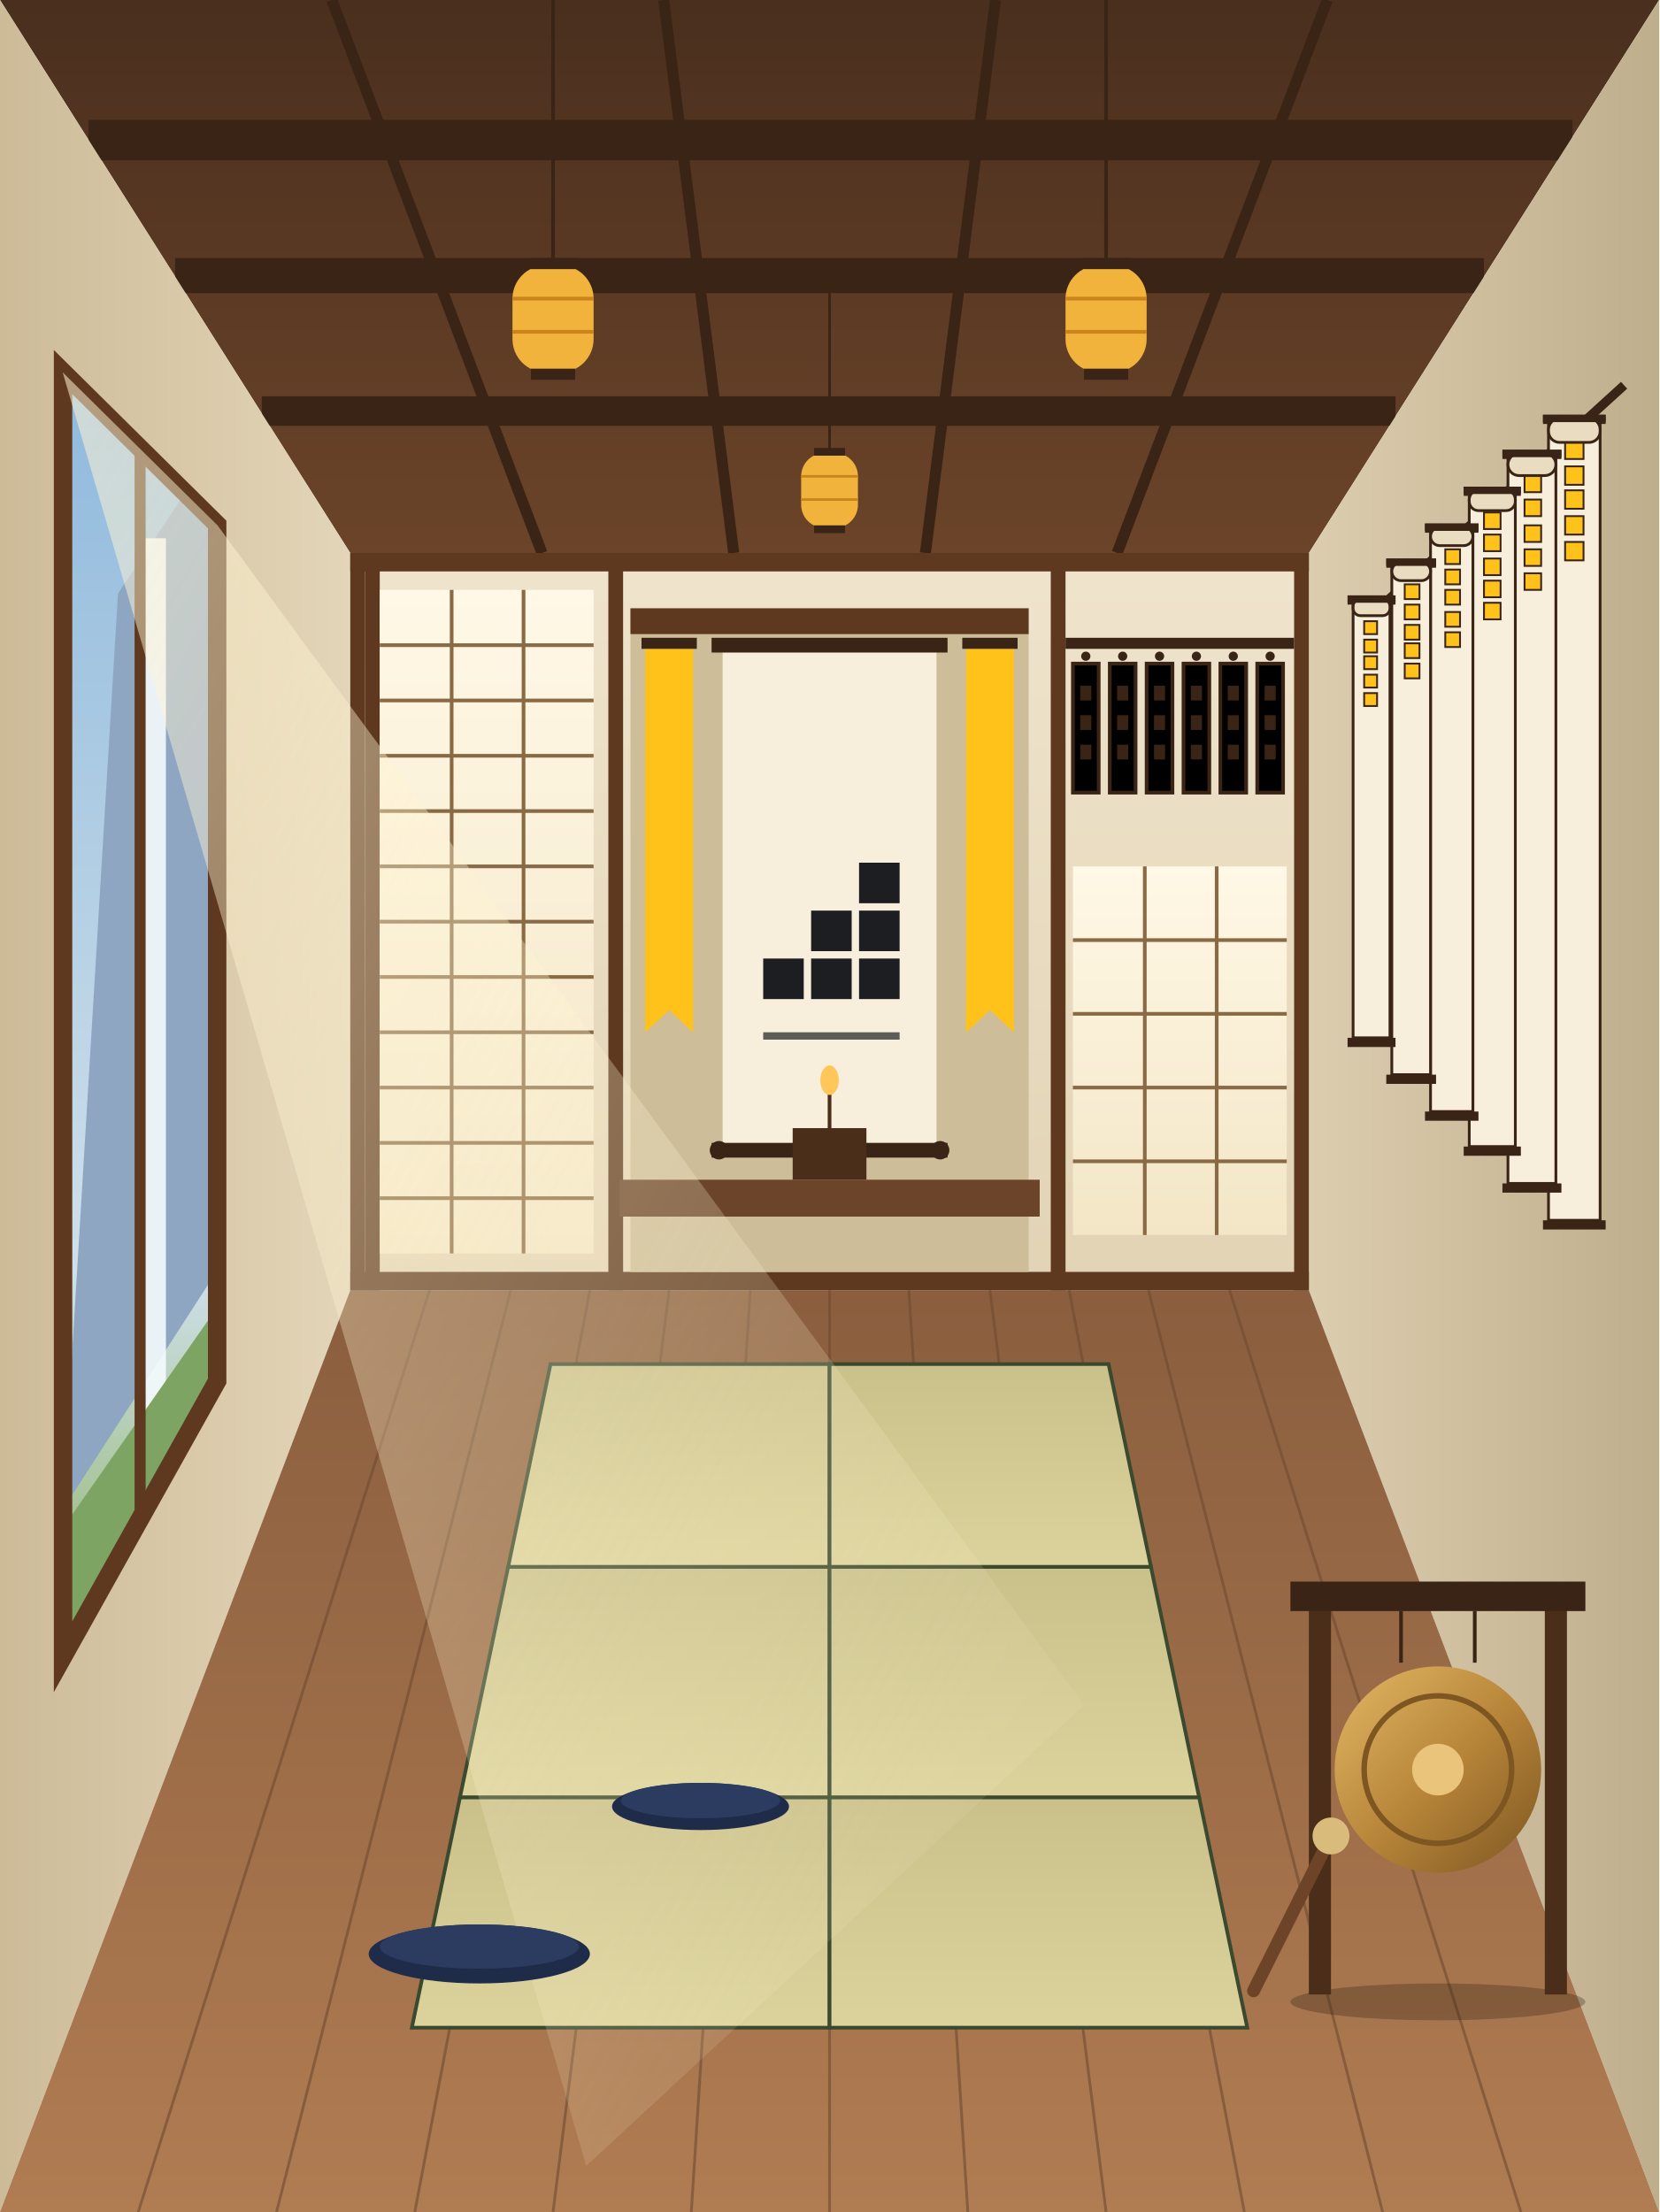
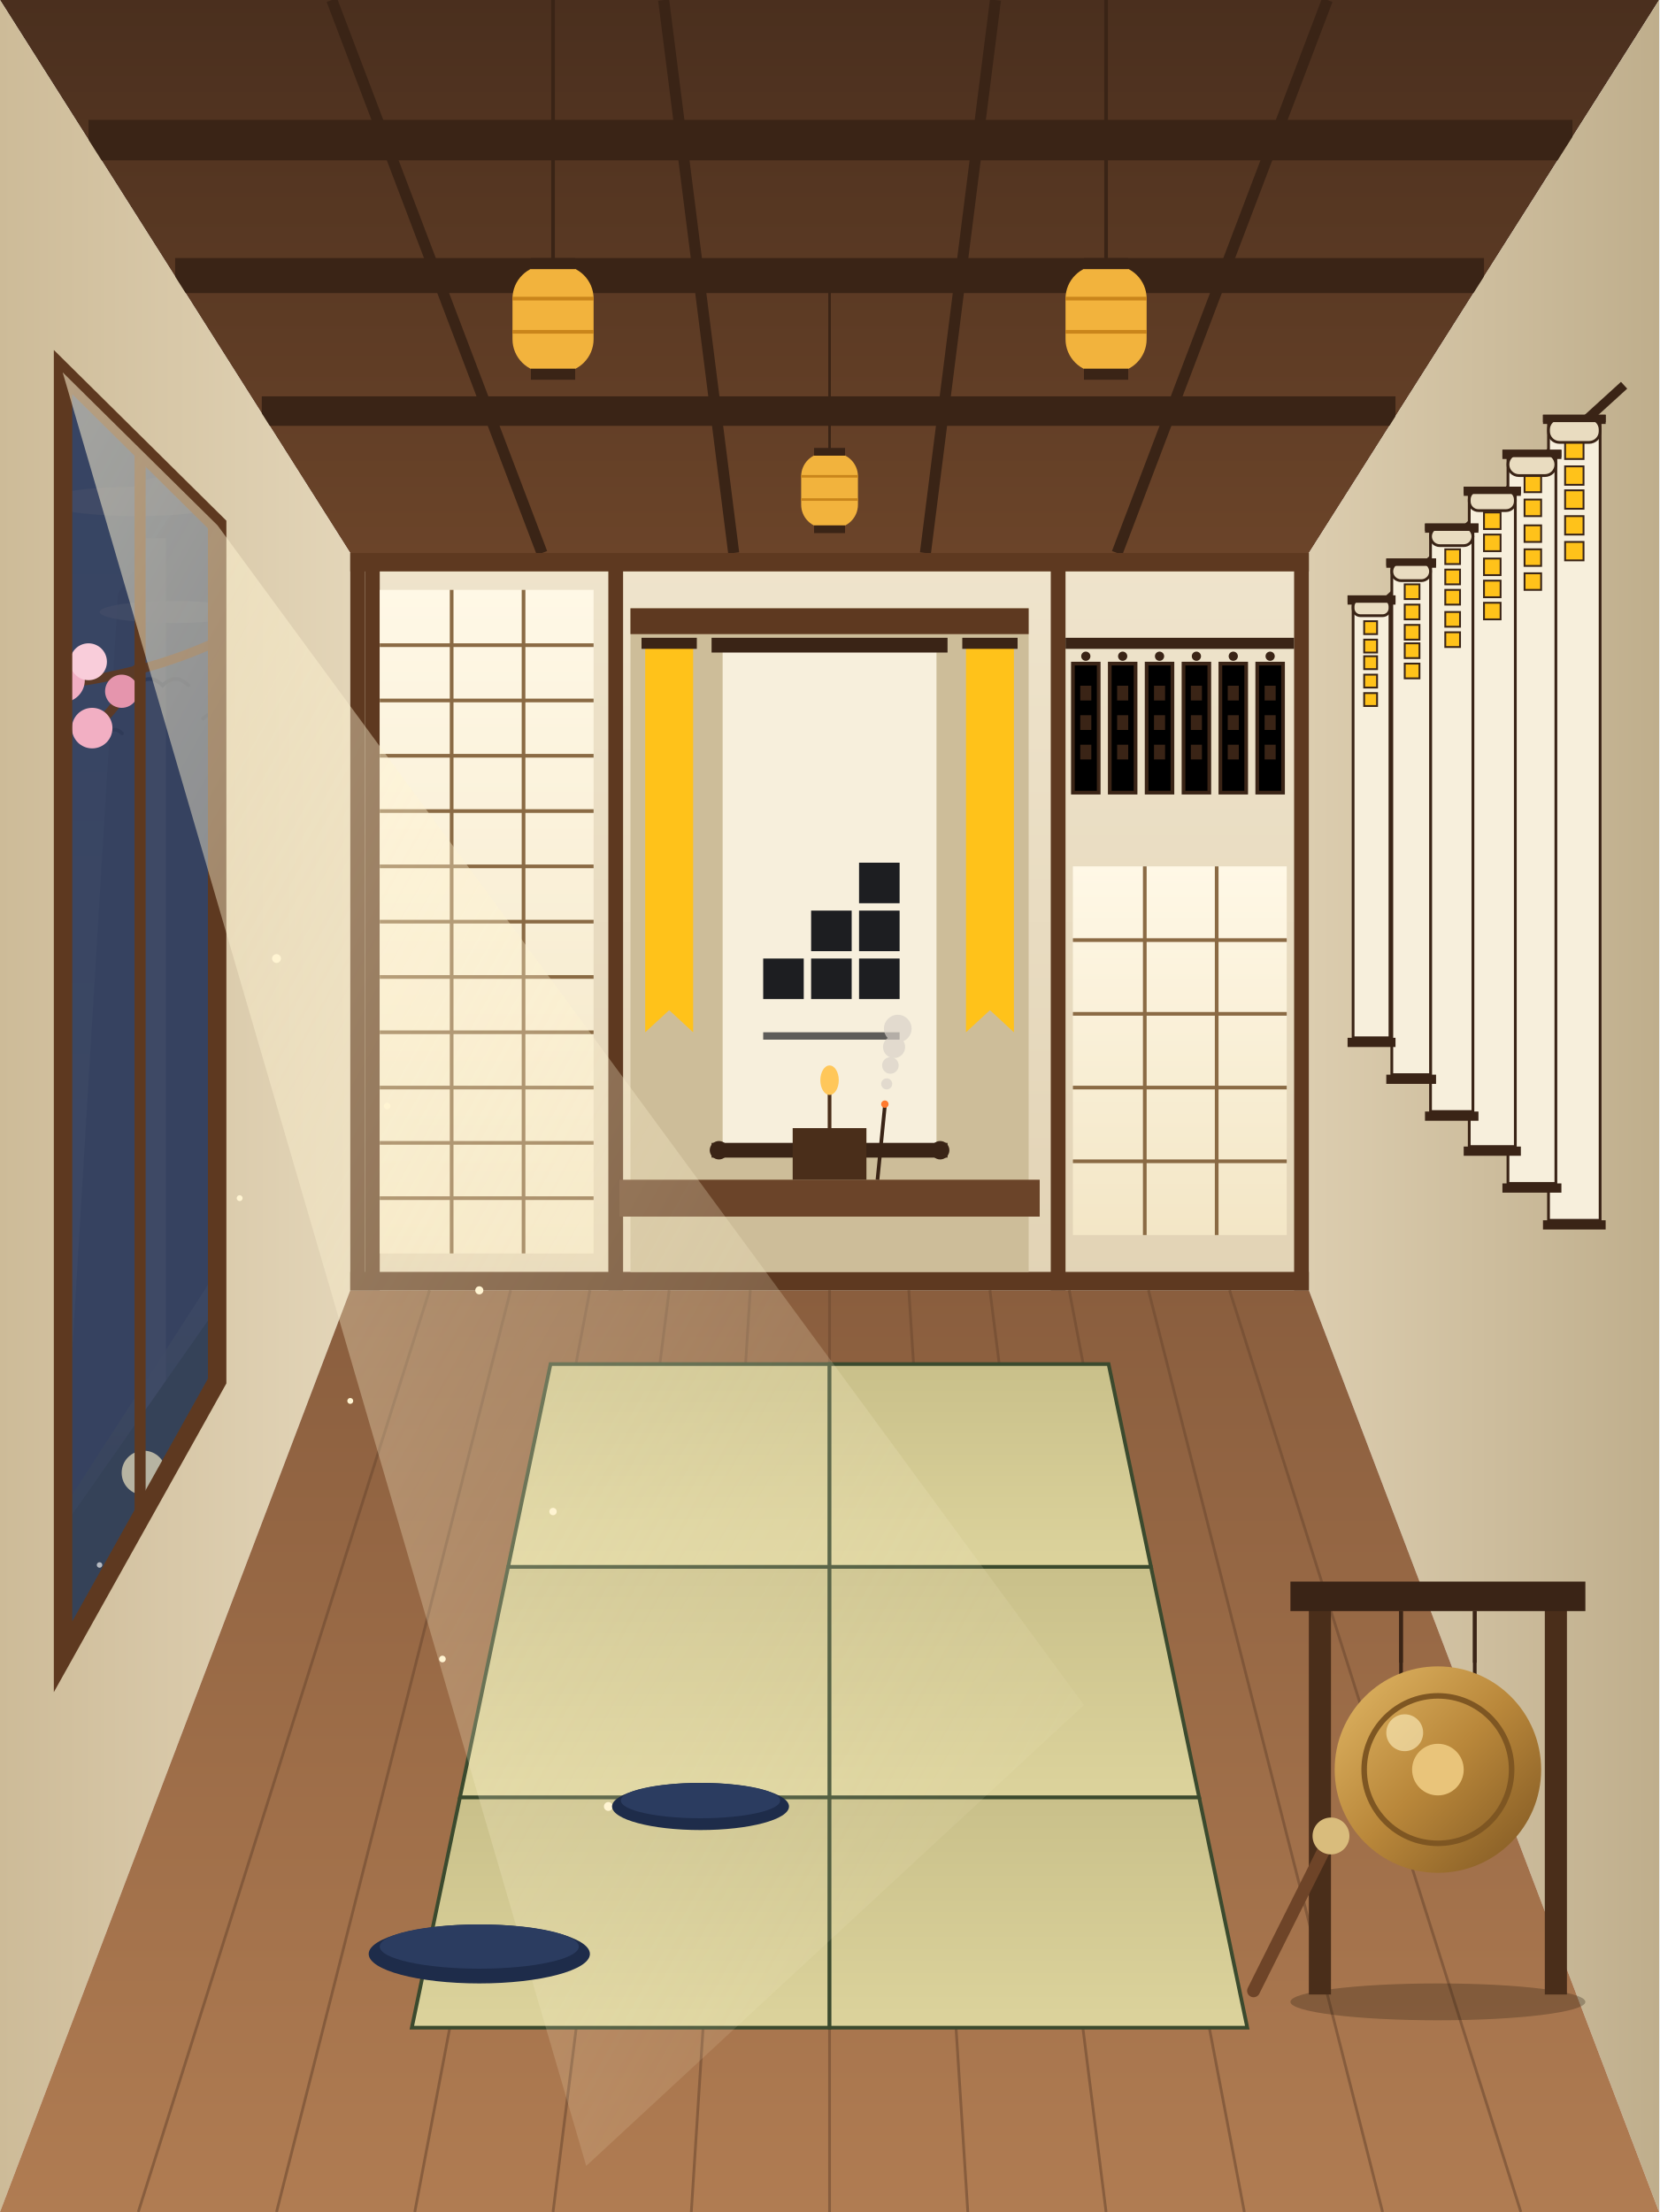
<svg xmlns="http://www.w3.org/2000/svg" viewBox="0 0 900 1200" width="900" height="1200" class="scene dojo" role="img" aria-label="Inside your dojo">
  <defs>
    <linearGradient id="sky" x1="0" y1="0" x2="0" y2="1">
      <stop offset="0" stop-color="#6E9FCC" />
      <stop offset="0.5" stop-color="#B7CFE2" />
      <stop offset="0.82" stop-color="#F1DDBC" />
      <stop offset="1" stop-color="#F6CF9E" />
    </linearGradient>
    <radialGradient id="sunglow" cx="0.5" cy="0.5" r="0.5">
      <stop offset="0" stop-color="#FFF4D2" />
      <stop offset="0.3" stop-color="#FFE3A8" stop-opacity="0.65" />
      <stop offset="1" stop-color="#FFE3A8" stop-opacity="0" />
    </radialGradient>
    <linearGradient id="far" x1="0" y1="0" x2="0" y2="1">
      <stop offset="0" stop-color="#A3B3CF" />
      <stop offset="1" stop-color="#D8D9DF" />
    </linearGradient>
    <linearGradient id="mid" x1="0" y1="0" x2="0" y2="1">
      <stop offset="0" stop-color="#7A92B2" />
      <stop offset="1" stop-color="#AEB9C6" />
    </linearGradient>
    <linearGradient id="plateau" x1="0" y1="0" x2="0" y2="1">
      <stop offset="0" stop-color="#7A9294" />
      <stop offset="1" stop-color="#93A6A4" />
    </linearGradient>
    <linearGradient id="haze" x1="0" y1="0" x2="0" y2="1">
      <stop offset="0" stop-color="#F3E3C8" stop-opacity="0" />
      <stop offset="1" stop-color="#F3E3C8" stop-opacity="0.7" />
    </linearGradient>
    <linearGradient id="forestFar" x1="0" y1="0" x2="0" y2="1">
      <stop offset="0" stop-color="#557A73" />
      <stop offset="1" stop-color="#6C8C80" />
    </linearGradient>
    <linearGradient id="forestNear" x1="0" y1="0" x2="0" y2="1">
      <stop offset="0" stop-color="#355E4C" />
      <stop offset="1" stop-color="#46705A" />
    </linearGradient>
    <linearGradient id="ground" x1="0" y1="0" x2="0" y2="1">
      <stop offset="0" stop-color="#8DB262" />
      <stop offset="0.5" stop-color="#78A04F" />
      <stop offset="1" stop-color="#557E36" />
    </linearGradient>
    <linearGradient id="hill" x1="0" y1="0" x2="1" y2="0">
      <stop offset="0" stop-color="#5F8A4C" />
      <stop offset="0.65" stop-color="#7EA75A" />
      <stop offset="1" stop-color="#9BC06B" />
    </linearGradient>
    <linearGradient id="rock" x1="0" y1="0" x2="1" y2="0">
      <stop offset="0" stop-color="#5E636C" />
      <stop offset="0.55" stop-color="#80858E" />
      <stop offset="0.85" stop-color="#9A9EA5" />
      <stop offset="1" stop-color="#6A6F78" />
    </linearGradient>
    <linearGradient id="wet" x1="0" y1="0" x2="0" y2="1">
      <stop offset="0" stop-color="#3F454E" />
      <stop offset="1" stop-color="#4E555E" />
    </linearGradient>
    <linearGradient id="fall" x1="0" y1="0" x2="1" y2="0">
      <stop offset="0" stop-color="#BFE0EC" />
      <stop offset="0.35" stop-color="#F4FBFD" />
      <stop offset="0.7" stop-color="#E2F2F8" />
      <stop offset="1" stop-color="#A8D0E0" />
    </linearGradient>
    <linearGradient id="water" x1="0" y1="0" x2="0" y2="1">
      <stop offset="0" stop-color="#6FAFC9" />
      <stop offset="1" stop-color="#4F8FAF" />
    </linearGradient>
    <linearGradient id="dirt" x1="0" y1="0" x2="0" y2="1">
      <stop offset="0" stop-color="#D8BC8A" />
      <stop offset="1" stop-color="#C4A26E" />
    </linearGradient>
    <linearGradient id="wood" x1="0" y1="0" x2="1" y2="0">
      <stop offset="0" stop-color="#6A4126" />
      <stop offset="0.5" stop-color="#A06C43" />
      <stop offset="1" stop-color="#5A361E" />
    </linearGradient>
    <linearGradient id="plank" x1="0" y1="0" x2="0" y2="1">
      <stop offset="0" stop-color="#8C5D3A" />
      <stop offset="1" stop-color="#694128" />
    </linearGradient>
    <linearGradient id="roof" x1="0" y1="0" x2="0" y2="1">
      <stop offset="0" stop-color="#424B60" />
      <stop offset="1" stop-color="#262B38" />
    </linearGradient>
    <linearGradient id="wall" x1="0" y1="0" x2="0" y2="1">
      <stop offset="0" stop-color="#F6EDDB" />
      <stop offset="1" stop-color="#E1D3B8" />
    </linearGradient>
    <linearGradient id="stone" x1="0" y1="0" x2="0" y2="1">
      <stop offset="0" stop-color="#ABAFB5" />
      <stop offset="1" stop-color="#7E828A" />
    </linearGradient>
    <linearGradient id="boulder" x1="1" y1="0" x2="0" y2="1">
      <stop offset="0" stop-color="#B9BDC3" />
      <stop offset="0.5" stop-color="#8A8F96" />
      <stop offset="1" stop-color="#5C6067" />
    </linearGradient>
    <linearGradient id="cut" x1="0" y1="0" x2="0" y2="1">
      <stop offset="0" stop-color="#DEE1E5" />
      <stop offset="1" stop-color="#B6BAC0" />
    </linearGradient>
    <radialGradient id="coal" cx="0.5" cy="0.5" r="0.5">
      <stop offset="0" stop-color="#FFEDB0" />
      <stop offset="0.5" stop-color="#FF9A2E" />
      <stop offset="1" stop-color="#C2410C" />
    </radialGradient>
    <radialGradient id="glow" cx="0.5" cy="0.5" r="0.5">
      <stop offset="0" stop-color="#FFC75A" stop-opacity="0.75" />
      <stop offset="1" stop-color="#FFC75A" stop-opacity="0" />
    </radialGradient>
    <radialGradient id="mist" cx="0.5" cy="0.5" r="0.5">
      <stop offset="0" stop-color="#FFFFFF" stop-opacity="0.85" />
      <stop offset="1" stop-color="#FFFFFF" stop-opacity="0" />
    </radialGradient>
    <g id="tuft">
      <path d="M-12 0 Q-10 -16 -5 -21 Q-5 -9 0 0 Q2 -19 7 -24 Q6 -9 12 0 Z" fill="#4C7A31" />
    </g>
    <g id="tuftL">
      <path d="M-12 0 Q-10 -16 -5 -21 Q-5 -9 0 0 Q2 -19 7 -24 Q6 -9 12 0 Z" fill="#94C063" />
    </g>
    <g id="reed">
      <path d="M0 0 Q-2 -30 -6 -46 M4 0 Q4 -34 8 -52 M-4 0 Q-8 -24 -14 -36" stroke="#5E7E3A" stroke-width="2.5" fill="none" />
      <ellipse cx="8" cy="-54" rx="2.5" ry="7" fill="#7A5A34" />
    </g>
    <g id="toro">
      <rect x="-13" y="-6" width="26" height="6" fill="#8E9298" />
      <rect x="-5" y="-30" width="10" height="24" fill="#9A9EA4" />
      <rect x="-12" y="-34" width="24" height="5" fill="#7E828A" />
      <rect x="-9" y="-50" width="18" height="16" fill="#9A9EA4" />
      <rect x="-5" y="-46" width="10" height="9" fill="#F2B33D" />
      <path d="M-17 -50 L0 -62 L17 -50 Z" fill="#6E7278" />
      <rect x="-2" y="-67" width="4" height="6" fill="#6E7278" />
    </g>
+   </defs>
+   <defs>
+     <linearGradient id="duskk" x1="0" y1="0" x2="0" y2="1">
+       <stop offset="0" stop-color="#5E4A86" stop-opacity="0.32" />
+       <stop offset="0.45" stop-color="#FF8A50" stop-opacity="0.3" />
+       <stop offset="1" stop-color="#FF9A50" stop-opacity="0.08" />
+     </linearGradient>
+     <linearGradient id="fogband" x1="0" y1="0" x2="0" y2="1">
+       <stop offset="0" stop-color="#F2F5F8" stop-opacity="0" />
+       <stop offset="0.5" stop-color="#F2F5F8" stop-opacity="0.75" />
+       <stop offset="1" stop-color="#F2F5F8" stop-opacity="0" />
+     </linearGradient>
+     <linearGradient id="grassk" x1="0" y1="0" x2="0" y2="1">
+       <stop offset="0" stop-color="#8DB262" />
+       <stop offset="0.5" stop-color="#78A04F" />
+       <stop offset="1" stop-color="#557E36" />
+     </linearGradient>
+     <radialGradient id="pool" cx="0.5" cy="0.5" r="0.5">
+       <stop offset="0" stop-color="#FFB86B" stop-opacity="0.35" />
+       <stop offset="1" stop-color="#FFB86B" stop-opacity="0" />
+     </radialGradient>
  </defs>
  <defs>
    <linearGradient id="dfloor" x1="0" y1="0" x2="0" y2="1">
      <stop offset="0" stop-color="#8A5E3E" />
      <stop offset="1" stop-color="#B07C52" />
    </linearGradient>
    <linearGradient id="dwallL" x1="0" y1="0" x2="1" y2="0">
      <stop offset="0" stop-color="#CDBB98" />
      <stop offset="1" stop-color="#E3D5B8" />
    </linearGradient>
    <linearGradient id="dwallR" x1="1" y1="0" x2="0" y2="0">
      <stop offset="0" stop-color="#BFAE8C" />
      <stop offset="1" stop-color="#DCCDAF" />
    </linearGradient>
    <linearGradient id="dback" x1="0" y1="0" x2="0" y2="1">
      <stop offset="0" stop-color="#EFE4CC" />
      <stop offset="1" stop-color="#E2D3B5" />
    </linearGradient>
    <linearGradient id="dceil" x1="0" y1="0" x2="0" y2="1">
      <stop offset="0" stop-color="#4A2F1E" />
      <stop offset="1" stop-color="#6B4429" />
    </linearGradient>
    <linearGradient id="tatami" x1="0" y1="0" x2="0" y2="1">
      <stop offset="0" stop-color="#C9C08A" />
      <stop offset="1" stop-color="#DCD39C" />
    </linearGradient>
    <linearGradient id="shoji" x1="0" y1="0" x2="0" y2="1">
      <stop offset="0" stop-color="#FFF8E6" />
      <stop offset="1" stop-color="#F3E6C6" />
    </linearGradient>
    <linearGradient id="ray" x1="0" y1="0" x2="1" y2="1">
      <stop offset="0" stop-color="#FFF4D2" stop-opacity="0.55" />
      <stop offset="1" stop-color="#FFF4D2" stop-opacity="0" />
    </linearGradient>
    <linearGradient id="outside" x1="0" y1="0" x2="0" y2="1">
      <stop offset="0" stop-color="#8FB9DD" />
      <stop offset="0.7" stop-color="#CFE0EA" />
      <stop offset="1" stop-color="#8DB262" />
    </linearGradient>
    <linearGradient id="bronze" x1="0" y1="0" x2="1" y2="1">
      <stop offset="0" stop-color="#E2B866" />
      <stop offset="0.5" stop-color="#B9873A" />
      <stop offset="1" stop-color="#7E5622" />
    </linearGradient>
  </defs>
  <polygon points="0,0 900,0 710,300 190,300" fill="url(#dceil)" />
  <rect x="48" y="65" width="805" height="22" fill="#3A2416" />
  <rect x="95" y="140" width="710" height="19" fill="#3A2416" />
  <rect x="142" y="215" width="615" height="16" fill="#3A2416" />
  <path d="M180 0 L294 300" stroke="#3A2416" stroke-width="6" />
  <path d="M360 0 L398 300" stroke="#3A2416" stroke-width="6" />
  <path d="M540 0 L502 300" stroke="#3A2416" stroke-width="6" />
  <path d="M720 0 L606 300" stroke="#3A2416" stroke-width="6" />
  <polygon points="0,0 190,300 190,700 0,1200" fill="url(#dwallL)" />
  <polygon points="900,0 710,300 710,700 900,1200" fill="url(#dwallR)" />
  <rect x="190" y="300" width="520" height="400" fill="url(#dback)" />
  <polygon points="0,1200 900,1200 710,700 190,700" fill="url(#dfloor)" />
  <path d="M75 1200 L233 700" stroke="#6E4A30" stroke-width="1.5" opacity="0.6" />
  <path d="M150 1200 L277 700" stroke="#6E4A30" stroke-width="1.5" opacity="0.6" />
  <path d="M225 1200 L320 700" stroke="#6E4A30" stroke-width="1.5" opacity="0.6" />
  <path d="M300 1200 L363 700" stroke="#6E4A30" stroke-width="1.5" opacity="0.6" />
  <path d="M375 1200 L407 700" stroke="#6E4A30" stroke-width="1.5" opacity="0.6" />
  <path d="M450 1200 L450 700" stroke="#6E4A30" stroke-width="1.5" opacity="0.6" />
  <path d="M525 1200 L493 700" stroke="#6E4A30" stroke-width="1.5" opacity="0.6" />
  <path d="M600 1200 L537 700" stroke="#6E4A30" stroke-width="1.5" opacity="0.6" />
  <path d="M675 1200 L580 700" stroke="#6E4A30" stroke-width="1.5" opacity="0.6" />
  <path d="M750 1200 L623 700" stroke="#6E4A30" stroke-width="1.5" opacity="0.6" />
  <path d="M825 1200 L667 700" stroke="#6E4A30" stroke-width="1.5" opacity="0.6" />
  <polygon points="223.4,1100 450,1100 450,975 249.525,975" fill="url(#tatami)" stroke="#3B4A2E" stroke-width="2" />
  <polygon points="450,1100 676.6,1100 650.475,975 450,975" fill="url(#tatami)" stroke="#3B4A2E" stroke-width="2" />
  <polygon points="249.525,975 450,975 450,850 275.65,850" fill="url(#tatami)" stroke="#3B4A2E" stroke-width="2" />
  <polygon points="450,975 650.475,975 624.35,850 450,850" fill="url(#tatami)" stroke="#3B4A2E" stroke-width="2" />
  <polygon points="275.65,850 450,850 450,740 298.64,740" fill="url(#tatami)" stroke="#3B4A2E" stroke-width="2" />
  <polygon points="450,850 624.35,850 601.36,740 450,740" fill="url(#tatami)" stroke="#3B4A2E" stroke-width="2" />
  <rect x="190" y="300" width="8" height="400" fill="#5E3920" />
  <rect x="198" y="300" width="8" height="400" fill="#5E3920" />
  <rect x="330" y="300" width="8" height="400" fill="#5E3920" />
  <rect x="570" y="300" width="8" height="400" fill="#5E3920" />
  <rect x="702" y="300" width="8" height="400" fill="#5E3920" />
  <rect x="190" y="300" width="520" height="10" fill="#5E3920" />
  <rect x="190" y="690" width="520" height="10" fill="#5E3920" />
  <rect x="206" y="320" width="116" height="360" fill="url(#shoji)" />
  <g stroke="#8A6A44" stroke-width="2">
    <path d="M206 350 H322" />
    <path d="M206 380 H322" />
    <path d="M206 410 H322" />
    <path d="M206 440 H322" />
    <path d="M206 470 H322" />
    <path d="M206 500 H322" />
    <path d="M206 530 H322" />
    <path d="M206 560 H322" />
    <path d="M206 590 H322" />
    <path d="M206 620 H322" />
    <path d="M206 650 H322" />
    <path d="M245 320 V680 M284 320 V680" />
  </g>
  <rect x="342" y="330" width="216" height="360" fill="#CDBD99" />
  <rect x="342" y="330" width="216" height="14" fill="#5E3920" />
  <rect x="336" y="640" width="228" height="20" fill="#6B4429" />
  <rect x="392" y="352" width="116" height="270" fill="#F7EFDC" />
  <rect x="386" y="346" width="128" height="8" fill="#3A2416" />
  <rect x="386" y="620" width="128" height="8" fill="#3A2416" />
  <circle cx="390" cy="624" r="5" fill="#3A2416" />
  <circle cx="510" cy="624" r="5" fill="#3A2416" />
  <rect x="414" y="520" width="22" height="22" fill="#1D1E21" />
  <rect x="440" y="520" width="22" height="22" fill="#1D1E21" />
  <rect x="466" y="520" width="22" height="22" fill="#1D1E21" />
  <rect x="440" y="494" width="22" height="22" fill="#1D1E21" />
  <rect x="466" y="494" width="22" height="22" fill="#1D1E21" />
  <rect x="466" y="468" width="22" height="22" fill="#1D1E21" />
  <rect x="414" y="560" width="74" height="4" fill="#1D1E21" opacity="0.7" />
  <rect x="430" y="612" width="40" height="28" fill="#4A2E1A" />
  <path d="M450 612 L450 590" stroke="#4A2E1A" stroke-width="2" />
  <ellipse class="a-flicker" cx="450" cy="586" rx="5" ry="8" fill="#FFC75A" />
-   <path d="M350 350 L376 350 L376 560 L363 548 L350 560 Z" fill="#FFC21A" />
+   <g class="a-hang a-d2">
+     <path d="M350 350 L376 350 L376 560 L363 548 L350 560 Z" fill="#FFC21A" />
+   </g>
  <rect x="348" y="346" width="30" height="6" fill="#3A2416" />
-   <path d="M524 350 L550 350 L550 560 L537 548 L524 560 Z" fill="#FFC21A" />
+   <g class="a-hang a-d2">
+     <path d="M524 350 L550 350 L550 560 L537 548 L524 560 Z" fill="#FFC21A" />
+   </g>
  <rect x="522" y="346" width="30" height="6" fill="#3A2416" />
  <g class="d-plaque" data-i="0">
    <rect class="p-tag" x="582" y="360" width="14" height="70" stroke="#3A2416" stroke-width="2" />
    <circle cx="589" cy="356" r="2.5" fill="#3A2416" />
    <g class="p-marks">
      <rect x="586" y="372" width="6" height="8" fill="#3A2416" />
      <rect x="586" y="388" width="6" height="8" fill="#3A2416" />
      <rect x="586" y="404" width="6" height="8" fill="#3A2416" />
    </g>
  </g>
  <g class="d-plaque" data-i="1">
    <rect class="p-tag" x="602" y="360" width="14" height="70" stroke="#3A2416" stroke-width="2" />
    <circle cx="609" cy="356" r="2.5" fill="#3A2416" />
    <g class="p-marks">
      <rect x="606" y="372" width="6" height="8" fill="#3A2416" />
      <rect x="606" y="388" width="6" height="8" fill="#3A2416" />
      <rect x="606" y="404" width="6" height="8" fill="#3A2416" />
    </g>
  </g>
  <g class="d-plaque" data-i="2">
    <rect class="p-tag" x="622" y="360" width="14" height="70" stroke="#3A2416" stroke-width="2" />
    <circle cx="629" cy="356" r="2.5" fill="#3A2416" />
    <g class="p-marks">
      <rect x="626" y="372" width="6" height="8" fill="#3A2416" />
      <rect x="626" y="388" width="6" height="8" fill="#3A2416" />
      <rect x="626" y="404" width="6" height="8" fill="#3A2416" />
    </g>
  </g>
  <g class="d-plaque" data-i="3">
    <rect class="p-tag" x="642" y="360" width="14" height="70" stroke="#3A2416" stroke-width="2" />
    <circle cx="649" cy="356" r="2.5" fill="#3A2416" />
    <g class="p-marks">
      <rect x="646" y="372" width="6" height="8" fill="#3A2416" />
      <rect x="646" y="388" width="6" height="8" fill="#3A2416" />
      <rect x="646" y="404" width="6" height="8" fill="#3A2416" />
    </g>
  </g>
  <g class="d-plaque" data-i="4">
    <rect class="p-tag" x="662" y="360" width="14" height="70" stroke="#3A2416" stroke-width="2" />
    <circle cx="669" cy="356" r="2.5" fill="#3A2416" />
    <g class="p-marks">
      <rect x="666" y="372" width="6" height="8" fill="#3A2416" />
      <rect x="666" y="388" width="6" height="8" fill="#3A2416" />
      <rect x="666" y="404" width="6" height="8" fill="#3A2416" />
    </g>
  </g>
  <g class="d-plaque" data-i="5">
    <rect class="p-tag" x="682" y="360" width="14" height="70" stroke="#3A2416" stroke-width="2" />
    <circle cx="689" cy="356" r="2.5" fill="#3A2416" />
    <g class="p-marks">
      <rect x="686" y="372" width="6" height="8" fill="#3A2416" />
      <rect x="686" y="388" width="6" height="8" fill="#3A2416" />
      <rect x="686" y="404" width="6" height="8" fill="#3A2416" />
    </g>
  </g>
  <rect x="578" y="346" width="124" height="6" fill="#3A2416" />
  <rect x="582" y="470" width="116" height="200" fill="url(#shoji)" />
  <g stroke="#8A6A44" stroke-width="2">
    <path d="M582 510 H698 M582 550 H698 M582 590 H698 M582 630 H698 M621 470 V670 M660 470 V670" />
  </g>
  <clipPath id="win">
    <polygon points="34.2,201.84 117.8,284.56 117.8,749.2 34.2,898.8" />
  </clipPath>
  <g clip-path="url(#win)">
    <polygon points="34.2,201.84 117.8,284.56 117.8,749.2 34.2,898.8" fill="url(#outside)" />
    <polygon points="64,322 104,262 144,312 184,278 118,355 118,689 34,819" fill="#8EA6C2" />
    <rect x="74" y="292" width="16" height="537" fill="#F4FBFD" opacity="0.9" />
    <polygon points="34,829 118,709 118,749 34,899" fill="#7DA463" />
+     <g fill="#FFFFFF" opacity="0.9">
+       <g class="a-cloud">
+         <ellipse cx="74" cy="272" rx="50" ry="8" />
+         <ellipse cx="96" cy="266" rx="24" ry="8" />
+       </g>
+       <g class="a-cloud a-c2">
+         <ellipse cx="94" cy="332" rx="40" ry="6" />
+       </g>
+     </g>
+     <g class="k-day k-clear" fill="none" stroke="#45506A" stroke-width="2" stroke-linecap="round">
+       <g class="a-birds-s">
+         <path class="a-flap" d="M74.2 371.84 q7 -7 14 0 q7 -7 14 0" />
+         <path class="a-flap a-d1" d="M110.2 389.84 q5 -5 10 0 q5 -5 10 0" />
+         <path class="a-flap a-d2" d="M50.2 397.84 q4 -4 8 0 q4 -4 8 0" />
+       </g>
+     </g>
+     <g class="k-night">
+       <polygon points="34.2,201.84 117.8,284.56 117.8,749.2 34.2,898.8" fill="#16224A" opacity="0.85" />
+       <circle class="a-twinkle a-d0" cx="54" cy="849" r="1.5" fill="#FFFFFF" />
+       <circle class="a-twinkle a-d1" cx="91" cy="902" r="1.5" fill="#FFFFFF" />
+       <circle class="a-twinkle a-d2" cx="128" cy="955" r="1.5" fill="#FFFFFF" />
+       <circle class="a-twinkle a-d3" cx="165" cy="1008" r="1.5" fill="#FFFFFF" />
+       <circle class="a-twinkle a-d0" cx="202" cy="861" r="1.5" fill="#FFFFFF" />
+       <circle class="a-twinkle a-d1" cx="89" cy="914" r="1.5" fill="#FFFFFF" />
+       <circle class="a-twinkle a-d2" cx="126" cy="967" r="1.5" fill="#FFFFFF" />
+       <circle class="a-twinkle a-d3" cx="163" cy="1020" r="1.5" fill="#FFFFFF" />
+       <circle class="a-twinkle a-d0" cx="200" cy="873" r="1.5" fill="#FFFFFF" />
+       <circle class="a-twinkle a-d1" cx="87" cy="926" r="1.5" fill="#FFFFFF" />
+       <circle class="a-twinkle a-d2" cx="124" cy="979" r="1.5" fill="#FFFFFF" />
+       <circle class="a-twinkle a-d3" cx="161" cy="1032" r="1.5" fill="#FFFFFF" />
+       <circle cx="78" cy="799" r="12" fill="#FFF3C9" />
+     </g>
+     <g class="k-rain">
+       <polygon points="34.2,201.84 117.8,284.56 117.8,749.2 34.2,898.8" fill="#4A5566" opacity="0.4" />
+       <path class="a-rain" d="" stroke="#DCE6F0" stroke-width="1.4" opacity="0.6" />
+     </g>
+     <g transform="translate(124 345)">
+       <g class="a-tree k-clear">
+         <path d="M0 0 Q-40 20 -90 26 M-50 18 Q-60 40 -74 50" stroke="#5B3A27" stroke-width="5" fill="none" stroke-linecap="round" />
+         <circle cx="-90" cy="24" r="12" fill="#F2AFC3" />
+         <circle cx="-76" cy="14" r="10" fill="#F9CDDA" />
+         <circle cx="-74" cy="50" r="11" fill="#F2AFC3" />
+         <circle cx="-58" cy="30" r="9" fill="#E595AD" />
+         <circle cx="-102" cy="36" r="8" fill="#F9CDDA" />
+       </g>
+     </g>
  </g>
  <polygon points="34.2,201.84 117.8,284.56 117.8,749.2 34.2,898.8" fill="none" stroke="#5E3920" stroke-width="10" />
  <path d="M76 243 L76 824" stroke="#5E3920" stroke-width="6" />
  <polygon id="d-ray" class="a-shimmer" points="34,202 118,285 588,925 318,1175" fill="url(#ray)" />
+   <g class="k-day" fill="#FFF4D2">
+     <circle class="a-mote a-d0" cx="150" cy="520" r="2.4" />
+     <circle class="a-mote a-d1" cx="210" cy="600" r="1.8" />
+     <circle class="a-mote a-d2" cx="260" cy="700" r="2.2" />
+     <circle class="a-mote a-d3" cx="190" cy="760" r="1.6" />
+     <circle class="a-mote a-d0" cx="300" cy="820" r="2" />
+     <circle class="a-mote a-d1" cx="240" cy="900" r="1.8" />
+     <circle class="a-mote a-d2" cx="330" cy="980" r="2.4" />
+     <circle class="a-mote a-d3" cx="130" cy="650" r="1.6" />
+   </g>
+   <path d="M476 640 L480 600" stroke="#3A2416" stroke-width="2" />
+   <circle cx="480" cy="599" r="2" fill="#FF7A2E" />
+   <g fill="#D8D2C8" opacity="0.7">
+     <circle class="a-smoke a-d0" cx="481" cy="588" r="3.0" />
+     <circle class="a-smoke a-d1" cx="483" cy="578" r="4.5" />
+     <circle class="a-smoke a-d2" cx="485" cy="568" r="6.0" />
+     <circle class="a-smoke a-d3" cx="487" cy="558" r="7.5" />
+   </g>
  <path d="M881 209 L737 340" stroke="#3A2416" stroke-width="5" />
  <g class="d-scroll" data-i="0">
    <g class="sc-open">
      <rect x="840" y="229" width="28" height="433" fill="#F7EFDC" stroke="#3A2416" stroke-width="1.5" />
      <rect x="837" y="225" width="34" height="5" fill="#3A2416" />
      <rect x="837" y="662" width="34" height="5" fill="#3A2416" />
      <rect class="m" data-k="0" x="849" y="239" width="10" height="10" fill="#FFC21A" stroke="#3A2416" stroke-width="1" />
      <rect class="m" data-k="1" x="849" y="253" width="10" height="10" fill="#FFC21A" stroke="#3A2416" stroke-width="1" />
      <rect class="m" data-k="2" x="849" y="266" width="10" height="10" fill="#FFC21A" stroke="#3A2416" stroke-width="1" />
      <rect class="m" data-k="3" x="849" y="280" width="10" height="10" fill="#FFC21A" stroke="#3A2416" stroke-width="1" />
      <rect class="m" data-k="4" x="849" y="294" width="10" height="10" fill="#FFC21A" stroke="#3A2416" stroke-width="1" />
    </g>
    <g class="sc-rolled">
      <rect x="840" y="227" width="28" height="13" rx="6" fill="#E9DCC0" stroke="#3A2416" stroke-width="1.5" />
      <rect x="837" y="225" width="34" height="4" fill="#3A2416" />
    </g>
  </g>
  <g class="d-scroll" data-i="1">
    <g class="sc-open">
      <rect x="818" y="248" width="26" height="394" fill="#F7EFDC" stroke="#3A2416" stroke-width="1.5" />
      <rect x="815" y="244" width="32" height="5" fill="#3A2416" />
      <rect x="815" y="642" width="32" height="5" fill="#3A2416" />
      <rect class="m" data-k="0" x="827" y="258" width="9" height="9" fill="#FFC21A" stroke="#3A2416" stroke-width="1" />
      <rect class="m" data-k="1" x="827" y="271" width="9" height="9" fill="#FFC21A" stroke="#3A2416" stroke-width="1" />
      <rect class="m" data-k="2" x="827" y="285" width="9" height="9" fill="#FFC21A" stroke="#3A2416" stroke-width="1" />
      <rect class="m" data-k="3" x="827" y="298" width="9" height="9" fill="#FFC21A" stroke="#3A2416" stroke-width="1" />
      <rect class="m" data-k="4" x="827" y="311" width="9" height="9" fill="#FFC21A" stroke="#3A2416" stroke-width="1" />
    </g>
    <g class="sc-rolled">
      <rect x="818" y="246" width="26" height="12" rx="6" fill="#E9DCC0" stroke="#3A2416" stroke-width="1.5" />
      <rect x="815" y="244" width="32" height="4" fill="#3A2416" />
    </g>
  </g>
  <g class="d-scroll" data-i="2">
    <g class="sc-open">
      <rect x="797" y="268" width="25" height="354" fill="#F7EFDC" stroke="#3A2416" stroke-width="1.5" />
      <rect x="794" y="264" width="31" height="5" fill="#3A2416" />
      <rect x="794" y="622" width="31" height="5" fill="#3A2416" />
      <rect class="m" data-k="0" x="805" y="278" width="9" height="9" fill="#FFC21A" stroke="#3A2416" stroke-width="1" />
      <rect class="m" data-k="1" x="805" y="290" width="9" height="9" fill="#FFC21A" stroke="#3A2416" stroke-width="1" />
      <rect class="m" data-k="2" x="805" y="303" width="9" height="9" fill="#FFC21A" stroke="#3A2416" stroke-width="1" />
      <rect class="m" data-k="3" x="805" y="315" width="9" height="9" fill="#FFC21A" stroke="#3A2416" stroke-width="1" />
      <rect class="m" data-k="4" x="805" y="327" width="9" height="9" fill="#FFC21A" stroke="#3A2416" stroke-width="1" />
    </g>
    <g class="sc-rolled">
      <rect x="797" y="266" width="25" height="11" rx="5" fill="#E9DCC0" stroke="#3A2416" stroke-width="1.5" />
      <rect x="794" y="264" width="31" height="4" fill="#3A2416" />
    </g>
  </g>
  <g class="d-scroll" data-i="3">
    <g class="sc-open">
      <rect x="776" y="288" width="23" height="315" fill="#F7EFDC" stroke="#3A2416" stroke-width="1.5" />
      <rect x="773" y="284" width="29" height="5" fill="#3A2416" />
      <rect x="773" y="603" width="29" height="5" fill="#3A2416" />
      <rect class="m" data-k="0" x="784" y="298" width="8" height="8" fill="#FFC21A" stroke="#3A2416" stroke-width="1" />
      <rect class="m" data-k="1" x="784" y="309" width="8" height="8" fill="#FFC21A" stroke="#3A2416" stroke-width="1" />
      <rect class="m" data-k="2" x="784" y="320" width="8" height="8" fill="#FFC21A" stroke="#3A2416" stroke-width="1" />
      <rect class="m" data-k="3" x="784" y="332" width="8" height="8" fill="#FFC21A" stroke="#3A2416" stroke-width="1" />
      <rect class="m" data-k="4" x="784" y="343" width="8" height="8" fill="#FFC21A" stroke="#3A2416" stroke-width="1" />
    </g>
    <g class="sc-rolled">
      <rect x="776" y="286" width="23" height="10" rx="5" fill="#E9DCC0" stroke="#3A2416" stroke-width="1.5" />
      <rect x="773" y="284" width="29" height="4" fill="#3A2416" />
    </g>
  </g>
  <g class="d-scroll" data-i="4">
    <g class="sc-open">
      <rect x="755" y="307" width="21" height="276" fill="#F7EFDC" stroke="#3A2416" stroke-width="1.5" />
      <rect x="752" y="303" width="27" height="5" fill="#3A2416" />
      <rect x="752" y="583" width="27" height="5" fill="#3A2416" />
      <rect class="m" data-k="0" x="762" y="317" width="8" height="8" fill="#FFC21A" stroke="#3A2416" stroke-width="1" />
      <rect class="m" data-k="1" x="762" y="328" width="8" height="8" fill="#FFC21A" stroke="#3A2416" stroke-width="1" />
      <rect class="m" data-k="2" x="762" y="339" width="8" height="8" fill="#FFC21A" stroke="#3A2416" stroke-width="1" />
      <rect class="m" data-k="3" x="762" y="349" width="8" height="8" fill="#FFC21A" stroke="#3A2416" stroke-width="1" />
      <rect class="m" data-k="4" x="762" y="360" width="8" height="8" fill="#FFC21A" stroke="#3A2416" stroke-width="1" />
    </g>
    <g class="sc-rolled">
      <rect x="755" y="305" width="21" height="10" rx="5" fill="#E9DCC0" stroke="#3A2416" stroke-width="1.5" />
      <rect x="752" y="303" width="27" height="4" fill="#3A2416" />
    </g>
  </g>
  <g class="d-scroll" data-i="5">
    <g class="sc-open">
      <rect x="734" y="327" width="20" height="236" fill="#F7EFDC" stroke="#3A2416" stroke-width="1.5" />
      <rect x="731" y="323" width="26" height="5" fill="#3A2416" />
      <rect x="731" y="563" width="26" height="5" fill="#3A2416" />
      <rect class="m" data-k="0" x="740" y="337" width="7" height="7" fill="#FFC21A" stroke="#3A2416" stroke-width="1" />
      <rect class="m" data-k="1" x="740" y="347" width="7" height="7" fill="#FFC21A" stroke="#3A2416" stroke-width="1" />
      <rect class="m" data-k="2" x="740" y="356" width="7" height="7" fill="#FFC21A" stroke="#3A2416" stroke-width="1" />
      <rect class="m" data-k="3" x="740" y="366" width="7" height="7" fill="#FFC21A" stroke="#3A2416" stroke-width="1" />
      <rect class="m" data-k="4" x="740" y="376" width="7" height="7" fill="#FFC21A" stroke="#3A2416" stroke-width="1" />
    </g>
    <g class="sc-rolled">
      <rect x="734" y="325" width="20" height="9" rx="4" fill="#E9DCC0" stroke="#3A2416" stroke-width="1.5" />
      <rect x="731" y="323" width="26" height="4" fill="#3A2416" />
    </g>
  </g>
  <g class="a-sway a-d0">
    <g transform="translate(300 150) scale(1.0)">
      <path d="M0 -150 L0 -6" stroke="#3A2416" stroke-width="2" />
      <rect x="-22" y="-6" width="44" height="58" rx="18" fill="#F2B33D" />
      <path d="M-22 12 H22 M-22 30 H22" stroke="#C9851B" stroke-width="2" />
      <rect x="-12" y="-10" width="24" height="6" fill="#3A2416" />
      <rect x="-12" y="50" width="24" height="6" fill="#3A2416" />
    </g>
  </g>
  <g class="a-sway a-d0">
    <g transform="translate(600 150) scale(1.0)">
      <path d="M0 -150 L0 -6" stroke="#3A2416" stroke-width="2" />
      <rect x="-22" y="-6" width="44" height="58" rx="18" fill="#F2B33D" />
      <path d="M-22 12 H22 M-22 30 H22" stroke="#C9851B" stroke-width="2" />
      <rect x="-12" y="-10" width="24" height="6" fill="#3A2416" />
      <rect x="-12" y="50" width="24" height="6" fill="#3A2416" />
    </g>
  </g>
  <g class="a-sway a-d0">
    <g transform="translate(450 250) scale(0.7)">
      <path d="M0 -150 L0 -6" stroke="#3A2416" stroke-width="2" />
      <rect x="-22" y="-6" width="44" height="58" rx="18" fill="#F2B33D" />
      <path d="M-22 12 H22 M-22 30 H22" stroke="#C9851B" stroke-width="2" />
      <rect x="-12" y="-10" width="24" height="6" fill="#3A2416" />
      <rect x="-12" y="50" width="24" height="6" fill="#3A2416" />
    </g>
  </g>
  <ellipse cx="780" cy="1086" rx="80" ry="10" fill="#2B1E10" opacity="0.3" />
  <rect x="710" y="870" width="12" height="212" fill="#4A2E1A" />
  <rect x="838" y="870" width="12" height="212" fill="#4A2E1A" />
  <rect x="700" y="858" width="160" height="16" fill="#3A2416" />
  <path d="M760 874 L760 902 M800 874 L800 902" stroke="#3A2416" stroke-width="2" />
-   <circle cx="780" cy="960" r="56" fill="url(#bronze)" />
-   <circle cx="780" cy="960" r="40" fill="none" stroke="#7E5622" stroke-width="3" />
-   <circle cx="780" cy="960" r="14" fill="#E9C47A" />
+   <g class="a-hang">
+     <path d="M760 874 L760 910 M800 874 L800 910" stroke="#3A2416" stroke-width="2" />
+     <circle cx="780" cy="960" r="56" fill="url(#bronze)" />
+     <circle cx="780" cy="960" r="40" fill="none" stroke="#7E5622" stroke-width="3" />
+     <circle cx="780" cy="960" r="14" fill="#E9C47A" />
+     <circle class="a-shimmer" cx="762" cy="940" r="10" fill="#FFF2C2" opacity="0.6" />
+   </g>
  <path d="M680 1080 L720 1000" stroke="#6E4428" stroke-width="7" stroke-linecap="round" />
  <circle cx="722" cy="996" r="10" fill="#D9BC7C" />
  <ellipse cx="260" cy="1060" rx="60" ry="16" fill="#1E2C4A" />
  <ellipse cx="260" cy="1056" rx="54" ry="12" fill="#2B3C60" />
  <ellipse cx="380" cy="980" rx="48.0" ry="12.8" fill="#1E2C4A" />
  <ellipse cx="380" cy="976.8" rx="43.2" ry="9.6" fill="#2B3C60" />
  <g id="d-night" display="none">
    <rect width="900" height="1200" fill="#0D1636" opacity="0.45" />
    <circle cx="300" cy="172" r="90" fill="url(#glow)" />
    <circle cx="600" cy="172" r="90" fill="url(#glow)" />
    <circle cx="450" cy="266" r="60" fill="url(#glow)" />
    <circle cx="450" cy="586" r="40" fill="url(#glow)" />
  </g>
</svg>
